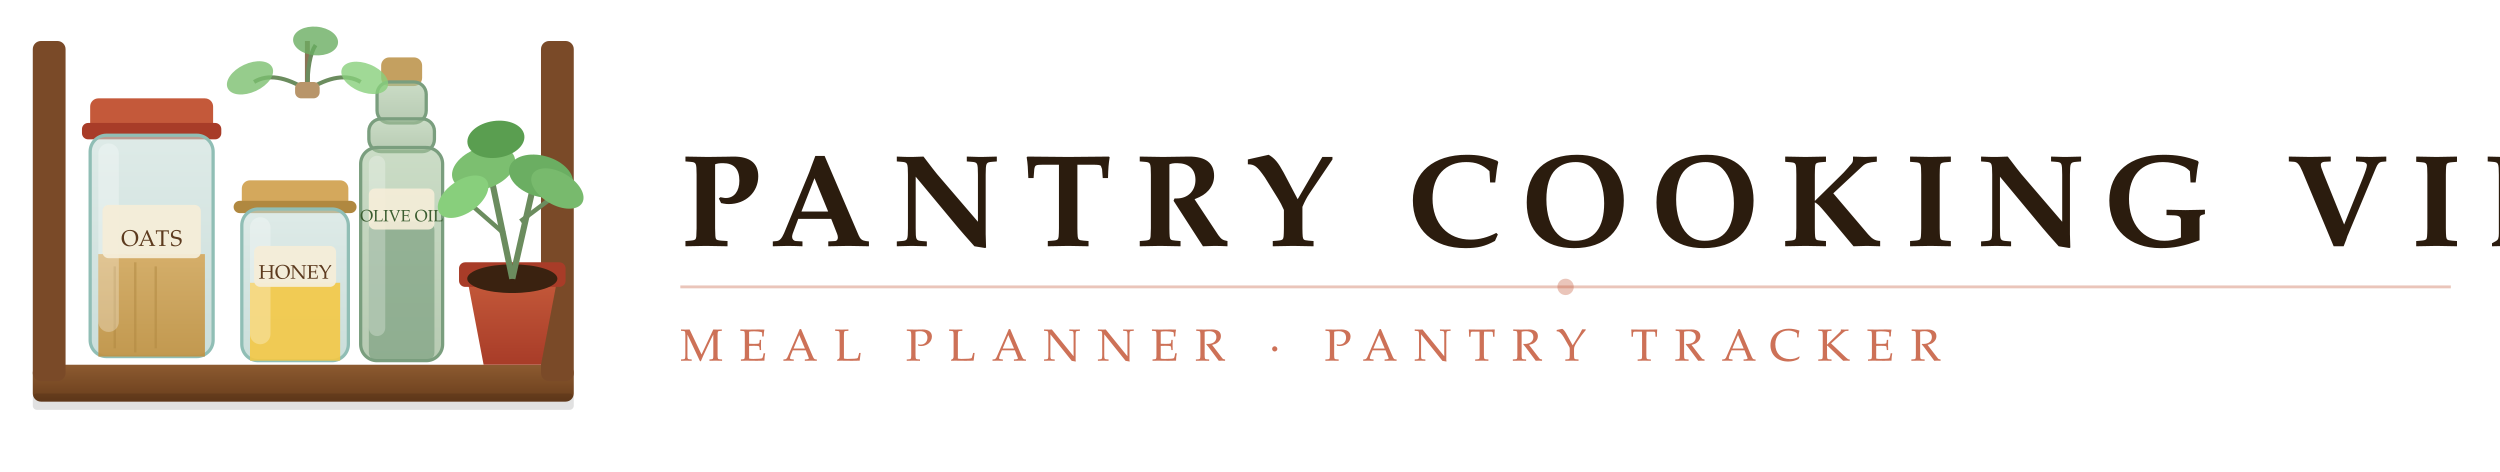
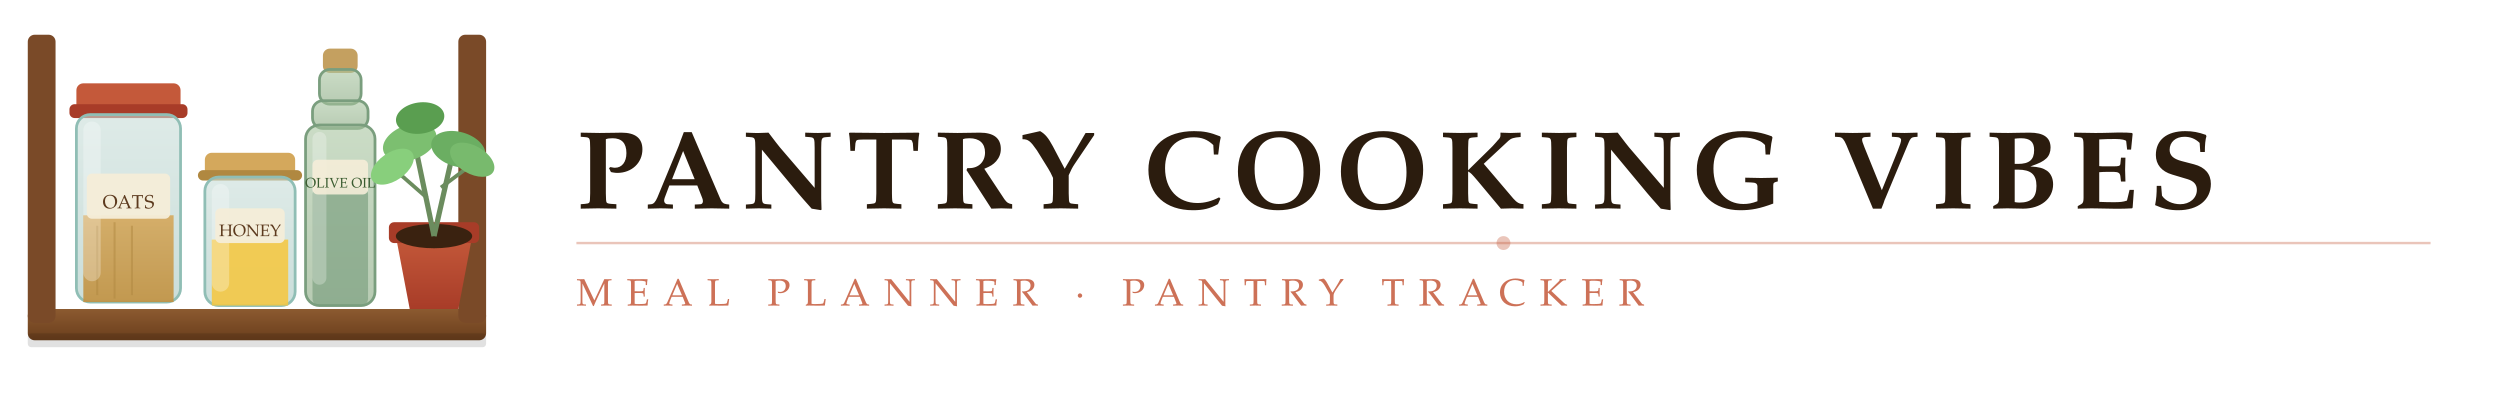
- <svg xmlns="http://www.w3.org/2000/svg" viewBox="0 0 610 115" width="610" height="115">
+ <svg xmlns="http://www.w3.org/2000/svg" viewBox="0 0 720 115" width="720" height="115">
  <defs>
    <linearGradient id="jarFill" x1="0" y1="0" x2="0" y2="1">
      <stop offset="0%" stop-color="#C8DDD8" stop-opacity="0.6" />
      <stop offset="100%" stop-color="#A8C8C2" stop-opacity="0.6" />
    </linearGradient>
    <linearGradient id="oatsContents" x1="0" y1="0" x2="0" y2="1">
      <stop offset="0%" stop-color="#D4A85C" />
      <stop offset="100%" stop-color="#C09040" />
    </linearGradient>
    <linearGradient id="herbPot" x1="0" y1="0" x2="0" y2="1">
      <stop offset="0%" stop-color="#C4593A" />
      <stop offset="100%" stop-color="#A83C28" />
    </linearGradient>
    <linearGradient id="wood" x1="0" y1="0" x2="0" y2="1">
      <stop offset="0%" stop-color="#8C5A30" />
      <stop offset="100%" stop-color="#6A3E1C" />
    </linearGradient>
    <linearGradient id="divider" x1="0" y1="0" x2="0" y2="1">
      <stop offset="0%" stop-color="#C4593A" stop-opacity="0" />
      <stop offset="30%" stop-color="#C4593A" stop-opacity="0.4" />
      <stop offset="70%" stop-color="#C4593A" stop-opacity="0.4" />
      <stop offset="100%" stop-color="#C4593A" stop-opacity="0" />
    </linearGradient>
    <linearGradient id="oliveGlass" x1="0" y1="0" x2="0" y2="1">
      <stop offset="0%" stop-color="#A8C5A0" stop-opacity="0.6" />
      <stop offset="100%" stop-color="#88A880" stop-opacity="0.6" />
    </linearGradient>
  </defs>
  <rect x="8" y="89" width="132" height="9" rx="2" fill="url(#wood)" />
  <rect x="8" y="96" width="132" height="4" rx="1" fill="rgba(0,0,0,0.12)" />
  <rect x="8" y="10" width="8" height="83" rx="2" fill="#7A4A28" />
  <rect x="132" y="10" width="8" height="83" rx="2" fill="#7A4A28" />
  <rect x="22" y="24" width="30" height="8" rx="2" fill="#C4593A" />
  <rect x="20" y="30" width="34" height="4" rx="1.5" fill="#A83C28" />
  <rect x="22" y="33" width="30" height="54" rx="4" fill="url(#jarFill)" stroke="#90BEB5" stroke-width="0.8" />
  <rect x="24" y="62" width="26" height="25" fill="url(#oatsContents)" fill-opacity="0.9" />
  <line x1="28" y1="65" x2="28" y2="85" stroke="#B08840" stroke-width="0.6" stroke-opacity="0.5" />
  <line x1="33" y1="64" x2="33" y2="86" stroke="#B08840" stroke-width="0.6" stroke-opacity="0.5" />
  <line x1="38" y1="65" x2="38" y2="85" stroke="#B08840" stroke-width="0.6" stroke-opacity="0.5" />
  <rect x="24" y="35" width="5" height="46" rx="2.5" fill="rgba(255,255,255,0.28)" />
  <rect x="25" y="50" width="24" height="13" rx="1.5" fill="#F5EDD8" fill-opacity="0.95" />
  <text x="37" y="60" text-anchor="middle" font-size="5.5" fill="#5C3A1E" font-family="'Palatino Linotype','Book Antiqua',Palatino,serif" letter-spacing="0.3">OATS</text>
  <rect x="59" y="44" width="26" height="7" rx="2" fill="#D4A85C" />
  <rect x="57" y="49" width="30" height="3" rx="1.5" fill="#B08840" />
  <rect x="59" y="51" width="26" height="37" rx="4" fill="url(#jarFill)" stroke="#90BEB5" stroke-width="0.8" />
  <rect x="61" y="69" width="22" height="19" rx="0" fill="#F5C842" fill-opacity="0.88" />
  <rect x="61" y="53" width="5" height="31" rx="2.5" fill="rgba(255,255,255,0.28)" />
  <rect x="62" y="60" width="20" height="10" rx="1.5" fill="#F5EDD8" fill-opacity="0.95" />
  <text x="72" y="68" text-anchor="middle" font-size="4.8" fill="#5C3A1E" font-family="'Palatino Linotype','Book Antiqua',Palatino,serif">HONEY</text>
  <rect x="93" y="14" width="10" height="7" rx="2" fill="#C4A060" />
  <rect x="92" y="20" width="12" height="10" rx="3" fill="url(#oliveGlass)" stroke="#7A9E7E" stroke-width="0.8" />
  <rect x="90" y="29" width="16" height="8" rx="3" fill="url(#oliveGlass)" stroke="#7A9E7E" stroke-width="0.8" />
  <rect x="88" y="36" width="20" height="52" rx="4" fill="url(#oliveGlass)" stroke="#7A9E7E" stroke-width="0.8" />
  <rect x="90" y="54" width="16" height="34" rx="2" fill="#7A9E7E" fill-opacity="0.65" />
  <rect x="90" y="38" width="4" height="44" rx="2" fill="rgba(255,255,255,0.26)" />
  <rect x="90" y="46" width="16" height="10" rx="1.5" fill="#F5EDD8" fill-opacity="0.9" />
  <text x="98" y="54" text-anchor="middle" font-size="4" fill="#3A5C30" font-family="'Palatino Linotype','Book Antiqua',Palatino,serif">OLIVE OIL</text>
  <path d="M 118 89 L 114 68 L 136 68 L 132 89 Z" fill="url(#herbPot)" />
  <rect x="112" y="64" width="26" height="6" rx="1.5" fill="#A83C28" />
  <ellipse cx="125" cy="68" rx="11" ry="3.5" fill="#3A2210" />
  <line x1="125" y1="68" x2="120" y2="44" stroke="#6B8C5E" stroke-width="1.5" />
  <line x1="125" y1="68" x2="130" y2="46" stroke="#6B8C5E" stroke-width="1.5" />
  <line x1="123" y1="57" x2="115" y2="50" stroke="#6B8C5E" stroke-width="1.1" />
  <line x1="127" y1="54" x2="135" y2="48" stroke="#6B8C5E" stroke-width="1.1" />
  <ellipse cx="118" cy="41" rx="8" ry="5" fill="#7CBF70" transform="rotate(-20,118,41)" />
  <ellipse cx="132" cy="43" rx="8" ry="5" fill="#6BAE62" transform="rotate(16,132,43)" />
  <ellipse cx="113" cy="48" rx="7" ry="4" fill="#88CF7C" transform="rotate(-35,113,48)" />
  <ellipse cx="136" cy="46" rx="7" ry="4" fill="#78BA6D" transform="rotate(30,136,46)" />
  <ellipse cx="121" cy="34" rx="7" ry="4.5" fill="#5A9E50" transform="rotate(-8,121,34)" />
-   <line x1="75" y1="10" x2="75" y2="22" stroke="#8B7355" stroke-width="1.2" />
-   <path d="M 75 22 Q 67 17 62 20" stroke="#6B8C5E" stroke-width="1" fill="none" />
-   <path d="M 75 22 Q 75 14 77 11" stroke="#6B8C5E" stroke-width="1" fill="none" />
-   <path d="M 75 22 Q 83 17 88 20" stroke="#6B8C5E" stroke-width="1" fill="none" />
-   <ellipse cx="61" cy="19" rx="6" ry="3.5" fill="#7CBF70" fill-opacity="0.8" transform="rotate(-25,61,19)" />
-   <ellipse cx="77" cy="10" rx="5.5" ry="3.5" fill="#6BAE62" fill-opacity="0.8" transform="rotate(5,77,10)" />
-   <ellipse cx="89" cy="19" rx="6" ry="3.5" fill="#88CF7C" fill-opacity="0.8" transform="rotate(22,89,19)" />
-   <rect x="72" y="20" width="6" height="4" rx="1.5" fill="#B8956A" />
  <line x1="150" y1="10" x2="150" y2="105" stroke="url(#divider)" stroke-width="0.9" />
-   <text x="166" y="60" font-size="32" letter-spacing="5" fill="#2B1C0E" font-family="'Palatino Linotype','Book Antiqua',Palatino,serif" font-weight="bold">PANTRY COOKING VIBES</text>
-   <line x1="166" y1="70" x2="598" y2="70" stroke="#C4593A" stroke-width="0.7" stroke-opacity="0.35" />
-   <circle cx="382" cy="70" r="2" fill="#C4593A" fill-opacity="0.35" />
+   <text x="166" y="60" font-size="32" letter-spacing="3" fill="#2B1C0E" font-family="'Palatino Linotype','Book Antiqua',Palatino,serif" font-weight="bold">PANTRY COOKING VIBES</text>
+   <line x1="166" y1="70" x2="700" y2="70" stroke="#C4593A" stroke-width="0.7" stroke-opacity="0.35" />
+   <circle cx="433" cy="70" r="2" fill="#C4593A" fill-opacity="0.35" />
  <text x="166" y="88" font-size="11" letter-spacing="4" fill="#C4593A" fill-opacity="0.85" font-family="'Palatino Linotype','Book Antiqua',Palatino,serif">MEAL PLANNER  ·  PANTRY TRACKER</text>
</svg>
